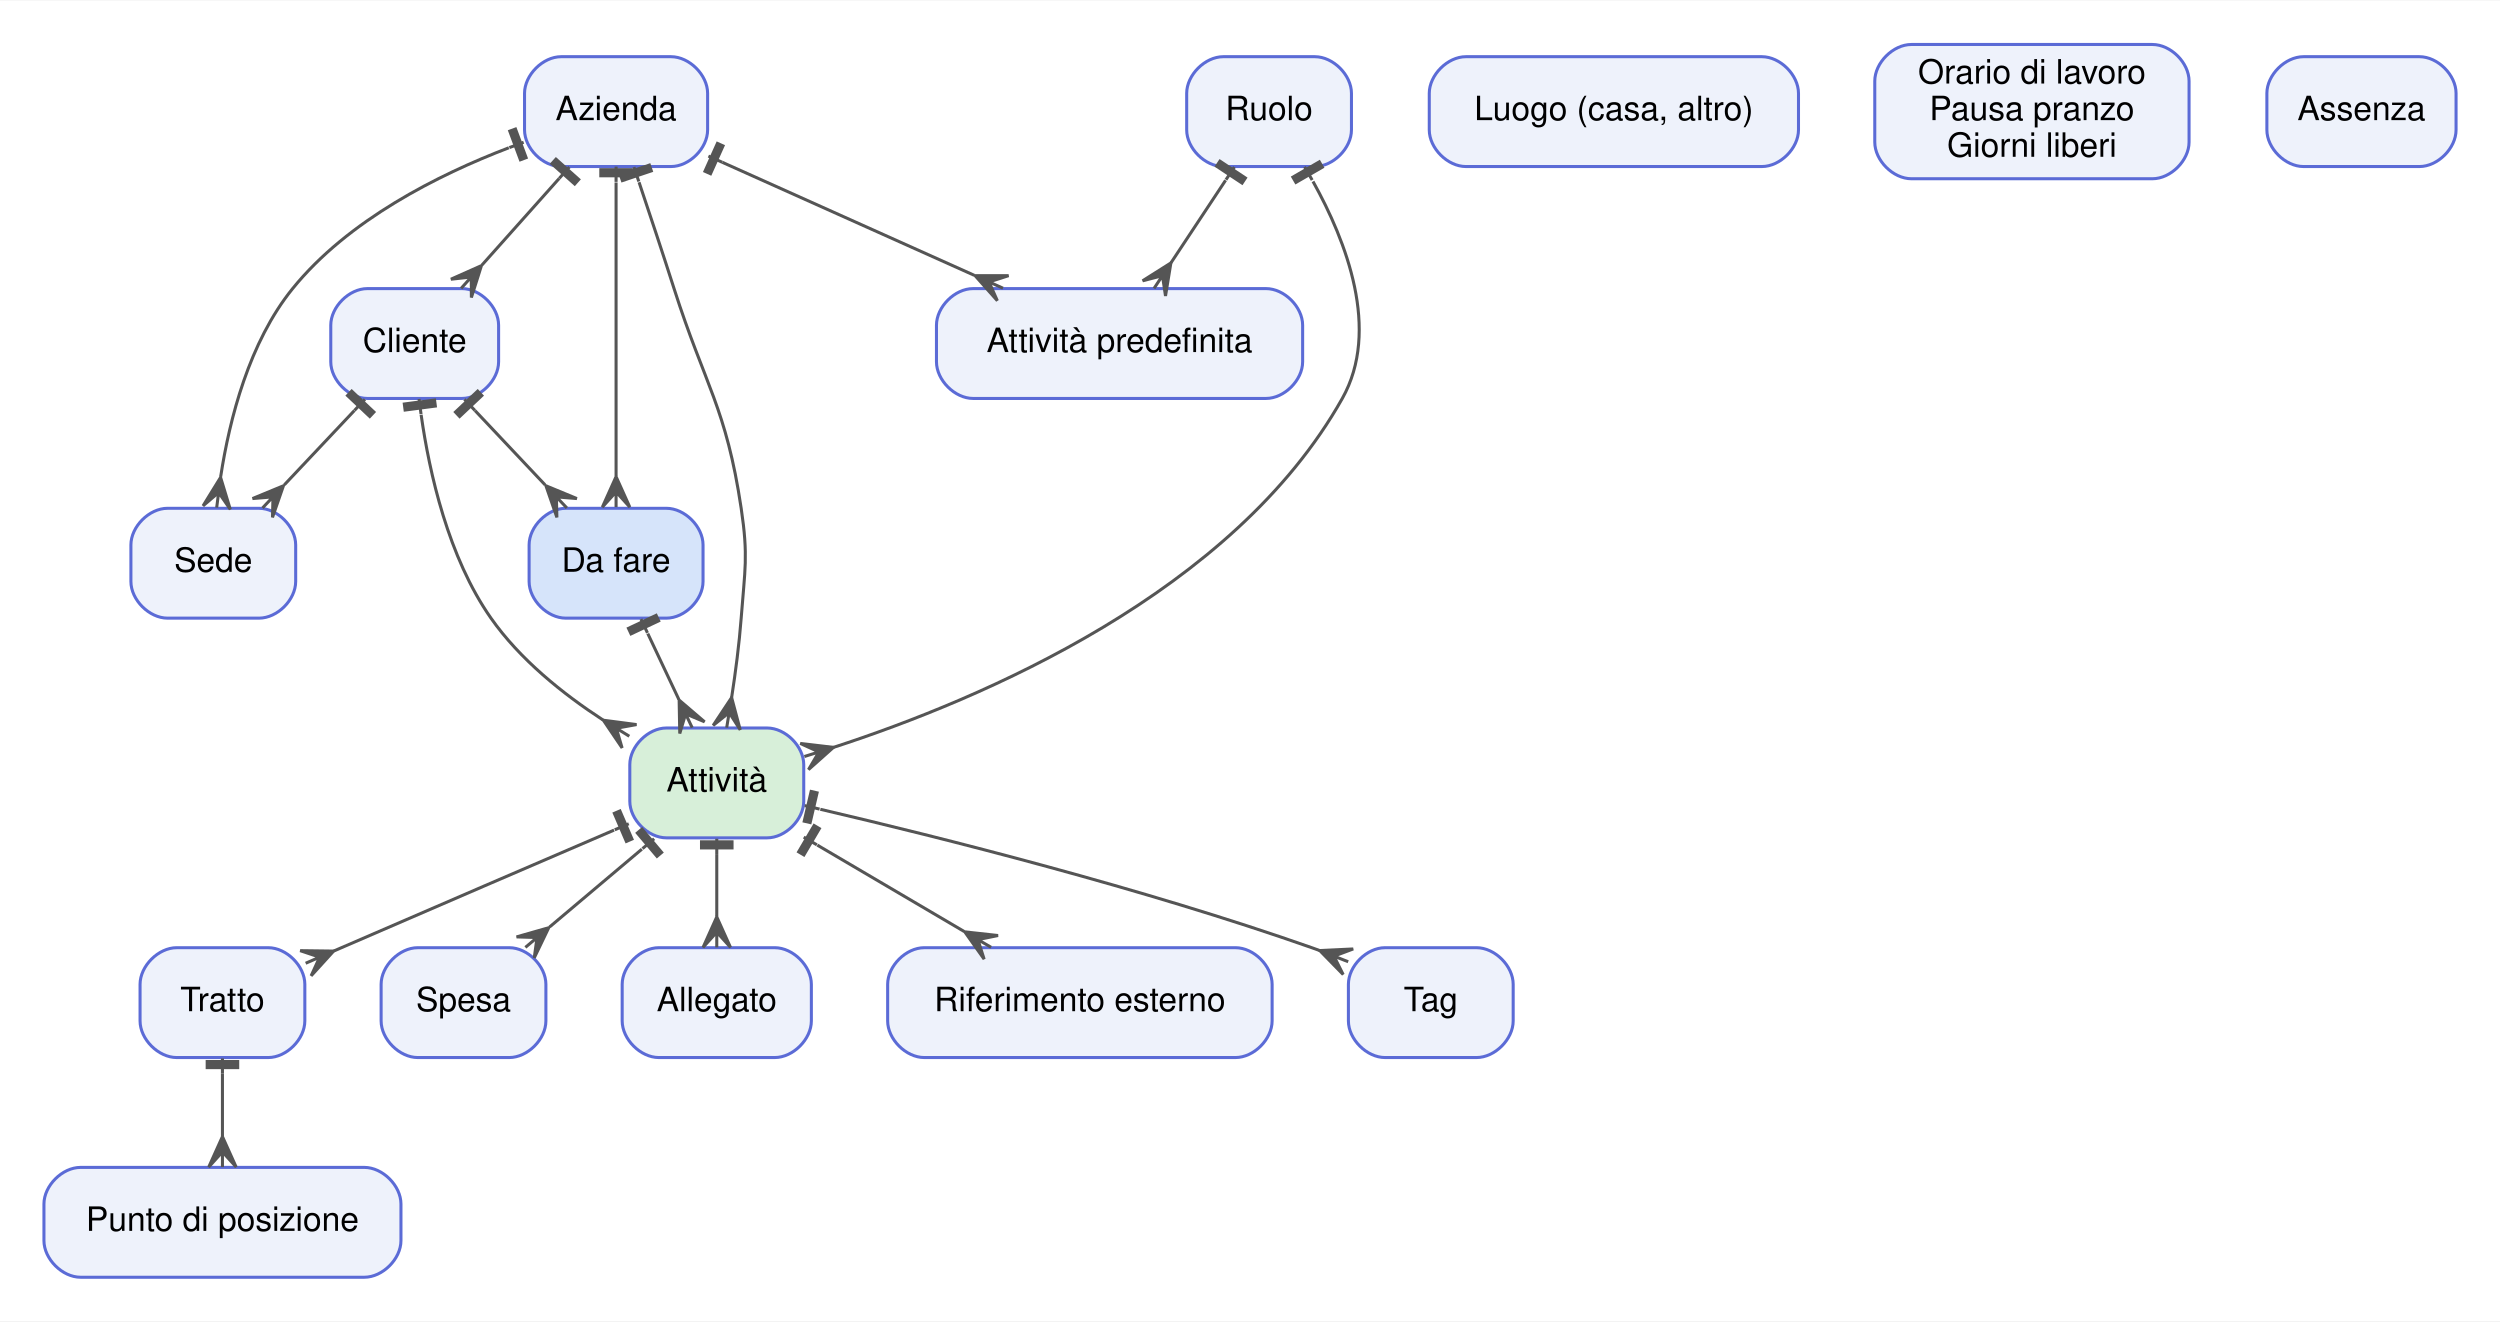
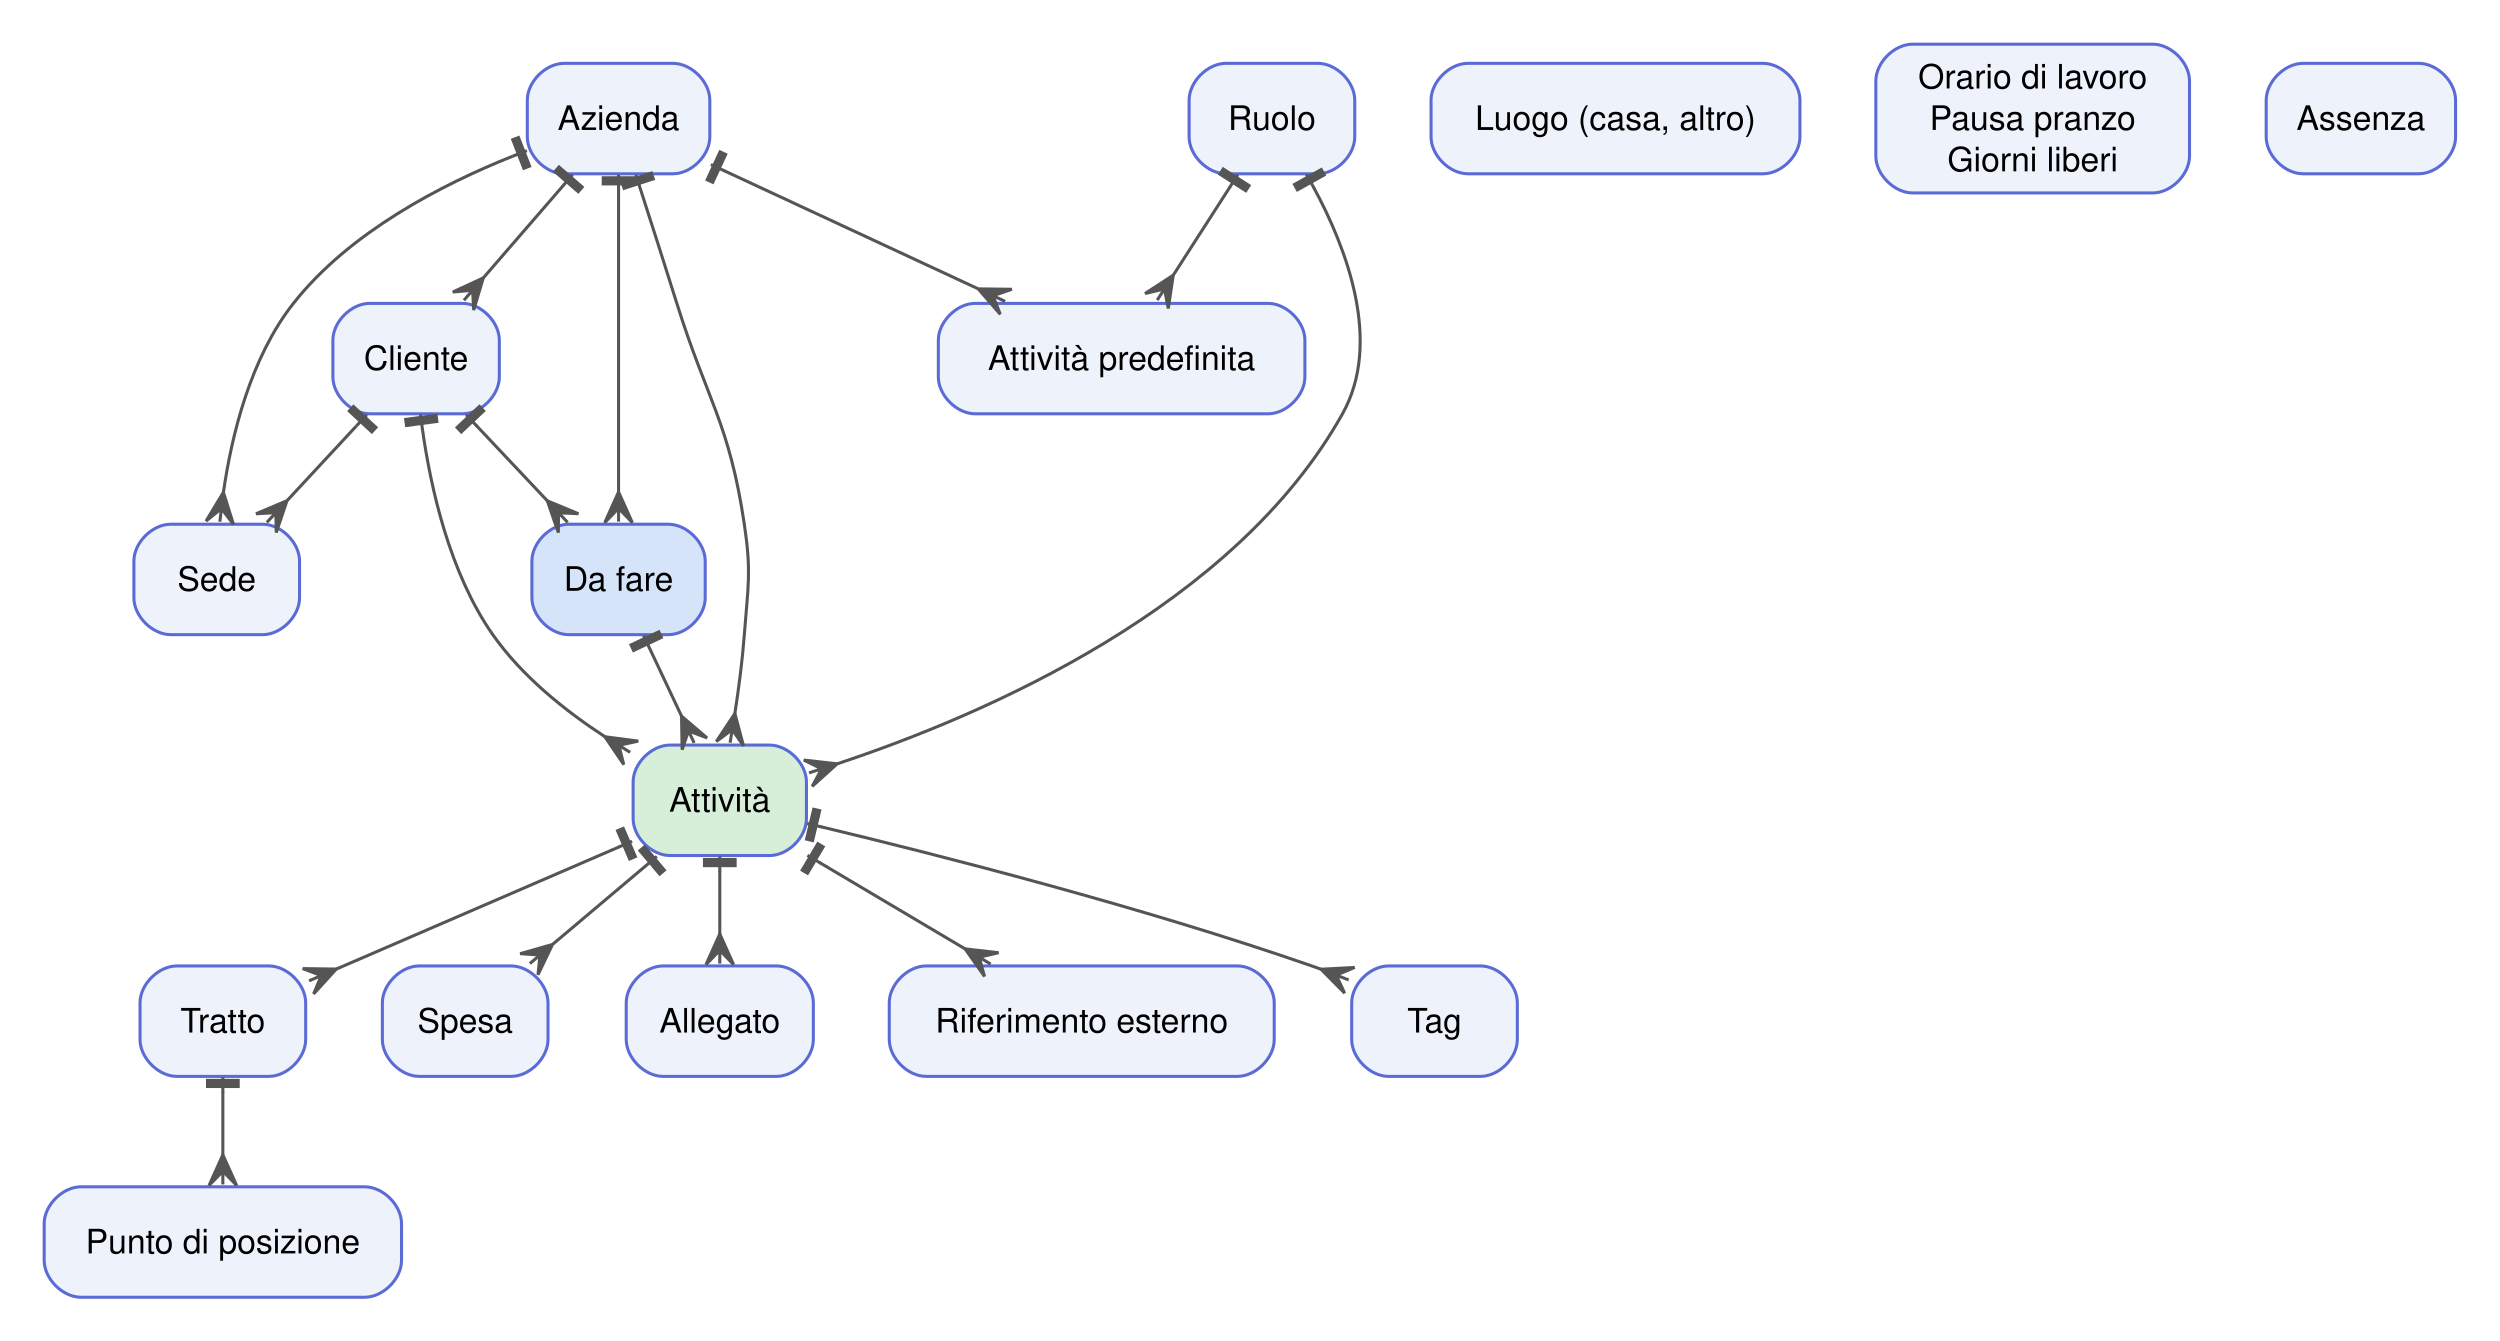
- <svg xmlns="http://www.w3.org/2000/svg" width="819pt" height="433pt" viewBox="0.00 0.00 819.30 432.80">
-   <g id="graph0" class="graph" transform="scale(1 1) rotate(0) translate(14.4 418.4)">
-     <polygon fill="white" stroke="transparent" points="-14.4,14.4 -14.4,-418.4 804.9,-418.4 804.9,14.4 -14.4,14.4" />
+ <svg xmlns="http://www.w3.org/2000/svg" width="815pt" height="437pt" viewBox="0.00 0.00 815.00 437.00">
+   <g id="graph0" class="graph" transform="scale(1 1) rotate(0) translate(14.4 422.9)">
+     <polygon fill="white" stroke="none" points="-14.4,14.4 -14.4,-422.9 800.52,-422.9 800.52,14.4 -14.4,14.4" />
    <g id="node1" class="node">
-       <path fill="#eef2fb" stroke="#5b6bd6" d="M205.5,-400C205.5,-400 169.5,-400 169.5,-400 163.5,-400 157.5,-394 157.5,-388 157.5,-388 157.5,-376 157.5,-376 157.5,-370 163.5,-364 169.5,-364 169.5,-364 205.5,-364 205.5,-364 211.5,-364 217.5,-370 217.5,-376 217.5,-376 217.5,-388 217.5,-388 217.5,-394 211.5,-400 205.5,-400" />
-       <text text-anchor="middle" x="187.5" y="-379.2" font-family="Helvetica,sans-Serif" font-size="11.00">Azienda</text>
+       <path fill="#eef2fb" stroke="#5b6bd6" d="M205,-402.25C205,-402.25 169.5,-402.25 169.5,-402.25 163.5,-402.25 157.5,-396.25 157.5,-390.25 157.5,-390.25 157.5,-378.25 157.5,-378.25 157.5,-372.25 163.5,-366.25 169.5,-366.25 169.5,-366.25 205,-366.25 205,-366.25 211,-366.25 217,-372.25 217,-378.25 217,-378.25 217,-390.25 217,-390.25 217,-396.25 211,-402.25 205,-402.25" />
+       <text xml:space="preserve" text-anchor="middle" x="187.25" y="-380.55" font-family="Helvetica,sans-Serif" font-size="11.00">Azienda</text>
    </g>
    <g id="node2" class="node">
-       <path fill="#eef2fb" stroke="#5b6bd6" d="M137,-324C137,-324 106,-324 106,-324 100,-324 94,-318 94,-312 94,-312 94,-300 94,-300 94,-294 100,-288 106,-288 106,-288 137,-288 137,-288 143,-288 149,-294 149,-300 149,-300 149,-312 149,-312 149,-318 143,-324 137,-324" />
-       <text text-anchor="middle" x="121.5" y="-303.2" font-family="Helvetica,sans-Serif" font-size="11.00">Cliente</text>
+       <path fill="#eef2fb" stroke="#5b6bd6" d="M136.38,-324C136.38,-324 106.12,-324 106.12,-324 100.12,-324 94.12,-318 94.12,-312 94.12,-312 94.12,-300 94.12,-300 94.12,-294 100.12,-288 106.12,-288 106.12,-288 136.38,-288 136.38,-288 142.38,-288 148.38,-294 148.38,-300 148.38,-300 148.38,-312 148.38,-312 148.38,-318 142.38,-324 136.38,-324" />
+       <text xml:space="preserve" text-anchor="middle" x="121.25" y="-302.3" font-family="Helvetica,sans-Serif" font-size="11.00">Cliente</text>
    </g>
    <g id="edge1" class="edge">
-       <path fill="none" stroke="#555555" d="M168.84,-360.08C160.99,-351.28 151.79,-340.96 143.6,-331.78" />
-       <polygon fill="#555555" stroke="#555555" points="175.26,-359.76 167.8,-366.42 166.46,-364.93 173.93,-358.27 175.26,-359.76" />
-       <polyline fill="none" stroke="#555555" points="172.19,-363.84 168.86,-360.11 " />
-       <polygon fill="#555555" stroke="#555555" points="143.38,-331.53 140.08,-321.07 140.05,-327.8 136.72,-324.07 136.72,-324.07 136.72,-324.07 140.05,-327.8 133.37,-327.07 143.38,-331.53 143.38,-331.53" />
+       <path fill="none" stroke="#555555" d="M169.17,-362.36C161.13,-353.08 151.6,-342.07 143.17,-332.32" />
+       <polygon fill="#555555" stroke="#555555" points="175.4,-361.92 167.84,-368.46 166.53,-366.95 174.09,-360.41 175.4,-361.92" />
+       <polyline fill="none" stroke="#555555" points="172.27,-365.95 169,-362.17" />
+       <polygon fill="#555555" stroke="#555555" points="143.16,-332.31 140.02,-321.81 139.67,-328.28 136.83,-325 136.83,-325 136.83,-325 139.67,-328.28 133.21,-327.7 143.16,-332.31" />
    </g>
    <g id="node3" class="node">
-       <path fill="#eef2fb" stroke="#5b6bd6" d="M70.5,-252C70.5,-252 40.5,-252 40.5,-252 34.5,-252 28.5,-246 28.5,-240 28.5,-240 28.5,-228 28.5,-228 28.5,-222 34.5,-216 40.5,-216 40.5,-216 70.5,-216 70.5,-216 76.5,-216 82.5,-222 82.5,-228 82.5,-228 82.5,-240 82.5,-240 82.5,-246 76.5,-252 70.5,-252" />
-       <text text-anchor="middle" x="55.5" y="-231.2" font-family="Helvetica,sans-Serif" font-size="11.00">Sede</text>
+       <path fill="#eef2fb" stroke="#5b6bd6" d="M71.25,-252C71.25,-252 41.25,-252 41.25,-252 35.25,-252 29.25,-246 29.25,-240 29.25,-240 29.25,-228 29.25,-228 29.25,-222 35.25,-216 41.25,-216 41.25,-216 71.25,-216 71.25,-216 77.25,-216 83.25,-222 83.25,-228 83.25,-228 83.25,-240 83.25,-240 83.25,-246 77.25,-252 71.25,-252" />
+       <text xml:space="preserve" text-anchor="middle" x="56.25" y="-230.3" font-family="Helvetica,sans-Serif" font-size="11.00">Sede</text>
    </g>
    <g id="edge2" class="edge">
-       <path fill="none" stroke="#555555" d="M152.35,-370.15C129.11,-361.26 99.67,-346.43 81.5,-324 67.29,-306.46 60.85,-281.42 57.92,-262.37" />
-       <polygon fill="#555555" stroke="#555555" points="158.02,-366.92 154.53,-376.29 152.66,-375.6 156.15,-366.22 158.02,-366.92" />
-       <polyline fill="none" stroke="#555555" points="157.21,-371.96 152.53,-370.21 " />
-       <polygon fill="#555555" stroke="#555555" points="57.89,-262.13 61.07,-251.64 57.25,-257.18 56.61,-252.22 56.61,-252.22 56.61,-252.22 57.25,-257.18 52.14,-252.8 57.89,-262.13 57.89,-262.13" />
+       <path fill="none" stroke="#555555" d="M152.78,-372C129.38,-362.66 99.48,-347.13 81.25,-324 67.32,-306.32 61.15,-281.3 58.42,-262.29" />
+       <polygon fill="#555555" stroke="#555555" points="158.25,-368.76 154.62,-378.08 152.76,-377.35 156.38,-368.03 158.25,-368.76" />
+       <polyline fill="none" stroke="#555555" points="157.37,-373.78 152.71,-371.97" />
+       <polygon fill="#555555" stroke="#555555" points="58.43,-262.42 61.71,-251.95 57.79,-257.12 57.28,-252.82 57.28,-252.82 57.28,-252.82 57.79,-257.12 52.77,-253.03 58.43,-262.42" />
    </g>
    <g id="node4" class="node">
-       <path fill="#d7efd9" stroke="#5b6bd6" d="M237,-180C237,-180 204,-180 204,-180 198,-180 192,-174 192,-168 192,-168 192,-156 192,-156 192,-150 198,-144 204,-144 204,-144 237,-144 237,-144 243,-144 249,-150 249,-156 249,-156 249,-168 249,-168 249,-174 243,-180 237,-180" />
-       <text text-anchor="middle" x="220.5" y="-159.2" font-family="Helvetica,sans-Serif" font-size="11.00">Attività</text>
+       <path fill="#d7efd9" stroke="#5b6bd6" d="M236.5,-180C236.5,-180 204,-180 204,-180 198,-180 192,-174 192,-168 192,-168 192,-156 192,-156 192,-150 198,-144 204,-144 204,-144 236.5,-144 236.5,-144 242.5,-144 248.5,-150 248.5,-156 248.5,-156 248.5,-168 248.5,-168 248.5,-174 242.5,-180 236.5,-180" />
+       <text xml:space="preserve" text-anchor="middle" x="220.25" y="-158.3" font-family="Helvetica,sans-Serif" font-size="11.00">Attività</text>
    </g>
    <g id="edge4" class="edge">
-       <path fill="none" stroke="#555555" d="M195.03,-358.85C198.57,-348.31 202.82,-335.53 206.5,-324 216.68,-292.13 223.56,-285.09 228.5,-252 230.86,-236.18 229.7,-231.96 228.5,-216 227.86,-207.52 226.66,-198.34 225.38,-190.04" />
-       <polygon fill="#555555" stroke="#555555" points="198.41,-364.48 188.93,-361.28 189.57,-359.39 199.05,-362.58 198.41,-364.48" />
-       <polyline fill="none" stroke="#555555" points="193.35,-363.83 194.95,-359.09 " />
-       <polygon fill="#555555" stroke="#555555" points="225.37,-189.98 228.19,-179.38 224.56,-185.05 223.75,-180.11 223.75,-180.11 223.75,-180.11 224.56,-185.05 219.31,-180.84 225.37,-189.98 225.37,-189.98" />
+       <path fill="none" stroke="#555555" d="M194.37,-361.29C197.97,-350.13 202.38,-336.36 206.25,-324 216.25,-292.07 223.31,-285.09 228.25,-252 230.61,-236.18 229.45,-231.96 228.25,-216 227.62,-207.61 226.44,-198.54 225.17,-190.31" />
+       <polygon fill="#555555" stroke="#555555" points="197.95,-366.48 188.43,-363.41 189.05,-361.51 198.56,-364.58 197.95,-366.48" />
+       <polyline fill="none" stroke="#555555" points="192.88,-365.9 194.42,-361.14" />
+       <polygon fill="#555555" stroke="#555555" points="225.17,-190.31 227.99,-179.71 224.31,-185.05 223.61,-180.77 223.61,-180.77 223.61,-180.77 224.31,-185.05 219.11,-181.17 225.17,-190.31" />
    </g>
    <g id="node11" class="node">
-       <path fill="#d6e4fa" stroke="#5b6bd6" d="M204,-252C204,-252 171,-252 171,-252 165,-252 159,-246 159,-240 159,-240 159,-228 159,-228 159,-222 165,-216 171,-216 171,-216 204,-216 204,-216 210,-216 216,-222 216,-228 216,-228 216,-240 216,-240 216,-246 210,-252 204,-252" />
-       <text text-anchor="middle" x="187.5" y="-231.2" font-family="Helvetica,sans-Serif" font-size="11.00">Da fare</text>
+       <path fill="#d6e4fa" stroke="#5b6bd6" d="M203.5,-252C203.5,-252 171,-252 171,-252 165,-252 159,-246 159,-240 159,-240 159,-228 159,-228 159,-222 165,-216 171,-216 171,-216 203.5,-216 203.5,-216 209.5,-216 215.5,-222 215.5,-228 215.5,-228 215.5,-240 215.5,-240 215.5,-246 209.5,-252 203.5,-252" />
+       <text xml:space="preserve" text-anchor="middle" x="187.25" y="-230.3" font-family="Helvetica,sans-Serif" font-size="11.00">Da fare</text>
    </g>
    <g id="edge14" class="edge">
-       <path fill="none" stroke="#555555" d="M187.5,-358.78C187.5,-333.01 187.5,-290.51 187.5,-262.63" />
-       <polygon fill="#555555" stroke="#555555" points="192.5,-362.97 182.5,-362.97 182.5,-360.97 192.5,-360.97 192.5,-362.97" />
-       <polyline fill="none" stroke="#555555" points="187.5,-363.97 187.5,-358.97 " />
-       <polygon fill="#555555" stroke="#555555" points="187.5,-262.38 192,-252.38 187.5,-257.38 187.5,-252.38 187.5,-252.38 187.5,-252.38 187.5,-257.38 183,-252.38 187.5,-262.38 187.5,-262.38" />
+       <path fill="none" stroke="#555555" d="M187.25,-361.02C187.25,-334.76 187.25,-291.04 187.25,-262.62" />
+       <polygon fill="#555555" stroke="#555555" points="192.25,-364.95 182.25,-364.95 182.25,-362.95 192.25,-362.95 192.25,-364.95" />
+       <polyline fill="none" stroke="#555555" points="187.25,-365.95 187.25,-360.95" />
+       <polygon fill="#555555" stroke="#555555" points="187.25,-262.52 191.75,-252.52 187.25,-257.19 187.25,-252.86 187.25,-252.86 187.25,-252.86 187.25,-257.19 182.75,-252.52 187.25,-262.52" />
    </g>
    <g id="node12" class="node">
-       <path fill="#eef2fb" stroke="#5b6bd6" d="M400.5,-324C400.5,-324 304.5,-324 304.5,-324 298.5,-324 292.5,-318 292.5,-312 292.5,-312 292.5,-300 292.5,-300 292.5,-294 298.5,-288 304.5,-288 304.5,-288 400.5,-288 400.5,-288 406.5,-288 412.5,-294 412.5,-300 412.5,-300 412.5,-312 412.5,-312 412.5,-318 406.5,-324 400.5,-324" />
-       <text text-anchor="middle" x="352.5" y="-303.2" font-family="Helvetica,sans-Serif" font-size="11.00">Attività predefinita</text>
+       <path fill="#eef2fb" stroke="#5b6bd6" d="M399,-324C399,-324 303.5,-324 303.5,-324 297.5,-324 291.5,-318 291.5,-312 291.5,-312 291.5,-300 291.5,-300 291.5,-294 297.5,-288 303.5,-288 303.5,-288 399,-288 399,-288 405,-288 411,-294 411,-300 411,-300 411,-312 411,-312 411,-318 405,-324 399,-324" />
+       <text xml:space="preserve" text-anchor="middle" x="351.25" y="-302.3" font-family="Helvetica,sans-Serif" font-size="11.00">Attività predefinita</text>
    </g>
    <g id="edge17" class="edge">
-       <path fill="none" stroke="#555555" d="M222.33,-365.38C246.33,-354.62 278.51,-340.18 304.87,-328.36" />
-       <polygon fill="#555555" stroke="#555555" points="220.72,-371.58 216.63,-362.46 218.45,-361.64 222.55,-370.76 220.72,-371.58" />
-       <polyline fill="none" stroke="#555555" points="217.76,-367.43 222.33,-365.38 " />
-       <polygon fill="#555555" stroke="#555555" points="305.17,-328.23 316.14,-328.24 309.73,-326.18 314.3,-324.13 314.3,-324.13 314.3,-324.13 309.73,-326.18 312.45,-320.03 305.17,-328.23 305.17,-328.23" />
+       <path fill="none" stroke="#555555" d="M221.57,-367.29C245.61,-356.12 278.03,-341.04 304.44,-328.76" />
+       <polygon fill="#555555" stroke="#555555" points="220.34,-373.38 216.13,-364.31 217.94,-363.47 222.16,-372.53 220.34,-373.38" />
+       <polyline fill="none" stroke="#555555" points="217.33,-369.26 221.86,-367.16" />
+       <polygon fill="#555555" stroke="#555555" points="304.5,-328.73 315.47,-328.6 309.34,-326.48 313.27,-324.66 313.27,-324.66 313.27,-324.66 309.34,-326.48 311.68,-320.44 304.5,-328.73" />
    </g>
    <g id="edge3" class="edge">
-       <path fill="none" stroke="#555555" d="M101.73,-284.03C94.52,-276.39 86.3,-267.67 78.81,-259.72" />
-       <polygon fill="#555555" stroke="#555555" points="108.14,-283.54 100.86,-290.4 99.49,-288.94 106.77,-282.08 108.14,-283.54" />
-       <polyline fill="none" stroke="#555555" points="105.19,-287.7 101.76,-284.06 " />
-       <polygon fill="#555555" stroke="#555555" points="78.49,-259.38 74.9,-249.02 75.06,-255.74 71.63,-252.1 71.63,-252.1 71.63,-252.1 75.06,-255.74 68.35,-255.19 78.49,-259.38 78.49,-259.38" />
+       <path fill="none" stroke="#555555" d="M101.78,-284.03C94.68,-276.39 86.58,-267.67 79.21,-259.72" />
+       <polygon fill="#555555" stroke="#555555" points="108.17,-283.56 100.84,-290.37 99.48,-288.9 106.81,-282.1 108.17,-283.56" />
+       <polyline fill="none" stroke="#555555" points="105.18,-287.7 101.78,-284.03" />
+       <polygon fill="#555555" stroke="#555555" points="79.16,-259.68 75.66,-249.29 75.53,-255.77 72.59,-252.59 72.59,-252.59 72.59,-252.59 75.53,-255.77 69.06,-255.41 79.16,-259.68" />
    </g>
    <g id="edge5" class="edge">
-       <path fill="none" stroke="#555555" d="M123.61,-282.66C126.33,-263.51 132.52,-235.94 146.5,-216 155.95,-202.52 169.97,-191.24 183.26,-182.59" />
-       <polygon fill="#555555" stroke="#555555" points="128.01,-287.48 118.1,-286.18 118.36,-284.2 128.27,-285.5 128.01,-287.48" />
-       <polyline fill="none" stroke="#555555" points="122.93,-287.82 123.58,-282.87 " />
-       <polygon fill="#555555" stroke="#555555" points="183.33,-182.55 194.21,-181.12 187.59,-179.92 191.84,-177.29 191.84,-177.29 191.84,-177.29 187.59,-179.92 189.48,-173.46 183.33,-182.55 183.33,-182.55" />
+       <path fill="none" stroke="#555555" d="M123.29,-283.15C125.97,-263.98 132.15,-236.11 146.25,-216 155.7,-202.52 169.72,-191.24 183.01,-182.59" />
+       <polygon fill="#555555" stroke="#555555" points="127.76,-287.48 117.85,-286.18 118.11,-284.2 128.02,-285.5 127.76,-287.48" />
+       <polyline fill="none" stroke="#555555" points="122.68,-287.82 123.32,-282.86" />
+       <polygon fill="#555555" stroke="#555555" points="182.8,-182.72 193.67,-181.3 187.34,-179.92 191.02,-177.64 191.02,-177.64 191.02,-177.64 187.34,-179.92 188.95,-173.64 182.8,-182.72" />
    </g>
    <g id="edge15" class="edge">
-       <path fill="none" stroke="#555555" d="M141.27,-284.03C148.48,-276.39 156.7,-267.67 164.19,-259.72" />
-       <polygon fill="#555555" stroke="#555555" points="142.14,-290.4 134.86,-283.54 136.23,-282.08 143.51,-288.94 142.14,-290.4" />
-       <polyline fill="none" stroke="#555555" points="137.81,-287.7 141.24,-284.06 " />
-       <polygon fill="#555555" stroke="#555555" points="164.51,-259.38 174.65,-255.19 167.94,-255.74 171.37,-252.1 171.37,-252.1 171.37,-252.1 167.94,-255.74 168.1,-249.02 164.51,-259.38 164.51,-259.38" />
+       <path fill="none" stroke="#555555" d="M140.77,-284.3C148.17,-276.45 156.66,-267.44 164.35,-259.29" />
+       <polygon fill="#555555" stroke="#555555" points="141.89,-290.4 134.61,-283.54 135.98,-282.08 143.26,-288.94 141.89,-290.4" />
+       <polyline fill="none" stroke="#555555" points="137.56,-287.7 140.99,-284.06" />
+       <polygon fill="#555555" stroke="#555555" points="164.03,-259.62 174.17,-255.43 167.69,-255.74 170.66,-252.59 170.66,-252.59 170.66,-252.59 167.69,-255.74 167.62,-249.26 164.03,-259.62" />
    </g>
    <g id="node5" class="node">
-       <path fill="#eef2fb" stroke="#5b6bd6" d="M73.5,-108C73.5,-108 43.5,-108 43.5,-108 37.5,-108 31.5,-102 31.5,-96 31.5,-96 31.5,-84 31.5,-84 31.5,-78 37.5,-72 43.5,-72 43.5,-72 73.5,-72 73.5,-72 79.5,-72 85.5,-78 85.5,-84 85.5,-84 85.5,-96 85.5,-96 85.5,-102 79.5,-108 73.5,-108" />
-       <text text-anchor="middle" x="58.5" y="-87.2" font-family="Helvetica,sans-Serif" font-size="11.00">Tratto</text>
+       <path fill="#eef2fb" stroke="#5b6bd6" d="M73.25,-108C73.25,-108 43.25,-108 43.25,-108 37.25,-108 31.25,-102 31.25,-96 31.25,-96 31.25,-84 31.25,-84 31.25,-78 37.25,-72 43.25,-72 43.25,-72 73.25,-72 73.25,-72 79.25,-72 85.25,-78 85.25,-84 85.25,-84 85.25,-96 85.25,-96 85.25,-102 79.25,-108 73.25,-108" />
+       <text xml:space="preserve" text-anchor="middle" x="58.25" y="-86.3" font-family="Helvetica,sans-Serif" font-size="11.00">Tratto</text>
    </g>
    <g id="edge6" class="edge">
-       <path fill="none" stroke="#555555" d="M186.84,-146.54C162.11,-135.91 127.7,-121.09 97.5,-108 96.67,-107.64 95.83,-107.28 94.98,-106.91" />
-       <polygon fill="#555555" stroke="#555555" points="192.71,-143.62 188.76,-152.81 186.93,-152.02 190.88,-142.83 192.71,-143.62" />
-       <polyline fill="none" stroke="#555555" points="191.66,-148.61 187.06,-146.64 " />
-       <polygon fill="#555555" stroke="#555555" points="94.94,-106.89 87.56,-98.78 90.35,-104.9 85.77,-102.9 85.77,-102.9 85.77,-102.9 90.35,-104.9 83.97,-107.03 94.94,-106.89 94.94,-106.89" />
+       <path fill="none" stroke="#555555" d="M187.35,-146.78C160.6,-135.23 122.88,-118.93 95.11,-106.93" />
+       <polygon fill="#555555" stroke="#555555" points="192.73,-143.66 188.76,-152.84 186.92,-152.05 190.89,-142.87 192.73,-143.66" />
+       <polyline fill="none" stroke="#555555" points="191.66,-148.65 187.07,-146.66" />
+       <polygon fill="#555555" stroke="#555555" points="95.23,-106.98 87.84,-98.88 90.33,-104.86 86.36,-103.15 86.36,-103.15 86.36,-103.15 90.33,-104.86 84.27,-107.14 95.23,-106.98" />
    </g>
    <g id="node6" class="node">
-       <path fill="#eef2fb" stroke="#5b6bd6" d="M152.5,-108C152.5,-108 122.5,-108 122.5,-108 116.5,-108 110.5,-102 110.5,-96 110.5,-96 110.5,-84 110.5,-84 110.5,-78 116.5,-72 122.5,-72 122.5,-72 152.5,-72 152.5,-72 158.5,-72 164.5,-78 164.5,-84 164.5,-84 164.5,-96 164.5,-96 164.5,-102 158.5,-108 152.5,-108" />
-       <text text-anchor="middle" x="137.5" y="-87.2" font-family="Helvetica,sans-Serif" font-size="11.00">Spesa</text>
+       <path fill="#eef2fb" stroke="#5b6bd6" d="M152.25,-108C152.25,-108 122.25,-108 122.25,-108 116.25,-108 110.25,-102 110.25,-96 110.25,-96 110.25,-84 110.25,-84 110.25,-78 116.25,-72 122.25,-72 122.25,-72 152.25,-72 152.25,-72 158.25,-72 164.25,-78 164.25,-84 164.25,-84 164.25,-96 164.25,-96 164.25,-102 158.25,-108 152.25,-108" />
+       <text xml:space="preserve" text-anchor="middle" x="137.25" y="-86.3" font-family="Helvetica,sans-Serif" font-size="11.00">Spesa</text>
    </g>
    <g id="edge8" class="edge">
-       <path fill="none" stroke="#555555" d="M195.96,-140.3C186.46,-132.29 175.53,-123.07 165.71,-114.79" />
-       <polygon fill="#555555" stroke="#555555" points="202.44,-139.23 196,-146.87 194.47,-145.58 200.91,-137.94 202.44,-139.23" />
-       <polyline fill="none" stroke="#555555" points="199.98,-143.7 196.16,-140.47 " />
-       <polygon fill="#555555" stroke="#555555" points="165.43,-114.55 160.68,-104.66 161.6,-111.33 157.78,-108.1 157.78,-108.1 157.78,-108.1 161.6,-111.33 154.88,-111.54 165.43,-114.55 165.43,-114.55" />
+       <path fill="none" stroke="#555555" d="M196.05,-140.59C186.58,-132.6 175.64,-123.38 165.79,-115.07" />
+       <polygon fill="#555555" stroke="#555555" points="202.19,-139.23 195.75,-146.87 194.22,-145.58 200.66,-137.94 202.19,-139.23" />
+       <polyline fill="none" stroke="#555555" points="199.73,-143.7 195.91,-140.47" />
+       <polygon fill="#555555" stroke="#555555" points="165.72,-115.01 160.98,-105.12 161.64,-111.57 158.33,-108.78 158.33,-108.78 158.33,-108.78 161.64,-111.57 155.17,-112 165.72,-115.01" />
    </g>
    <g id="node7" class="node">
-       <path fill="#eef2fb" stroke="#5b6bd6" d="M239.5,-108C239.5,-108 201.5,-108 201.5,-108 195.5,-108 189.5,-102 189.5,-96 189.5,-96 189.5,-84 189.5,-84 189.5,-78 195.5,-72 201.5,-72 201.5,-72 239.5,-72 239.5,-72 245.5,-72 251.5,-78 251.5,-84 251.5,-84 251.5,-96 251.5,-96 251.5,-102 245.5,-108 239.5,-108" />
-       <text text-anchor="middle" x="220.5" y="-87.2" font-family="Helvetica,sans-Serif" font-size="11.00">Allegato</text>
+       <path fill="#eef2fb" stroke="#5b6bd6" d="M238.75,-108C238.75,-108 201.75,-108 201.75,-108 195.75,-108 189.75,-102 189.75,-96 189.75,-96 189.75,-84 189.75,-84 189.75,-78 195.75,-72 201.75,-72 201.75,-72 238.75,-72 238.75,-72 244.75,-72 250.75,-78 250.75,-84 250.75,-84 250.75,-96 250.75,-96 250.75,-102 244.75,-108 238.75,-108" />
+       <text xml:space="preserve" text-anchor="middle" x="220.25" y="-86.3" font-family="Helvetica,sans-Serif" font-size="11.00">Allegato</text>
    </g>
    <g id="edge9" class="edge">
-       <path fill="none" stroke="#555555" d="M220.5,-138.68C220.5,-132.18 220.5,-125.01 220.5,-118.25" />
-       <polygon fill="#555555" stroke="#555555" points="225.5,-142.7 215.5,-142.7 215.5,-140.7 225.5,-140.7 225.5,-142.7" />
-       <polyline fill="none" stroke="#555555" points="220.5,-143.7 220.5,-138.7 " />
-       <polygon fill="#555555" stroke="#555555" points="220.5,-118.1 225,-108.1 220.5,-113.1 220.5,-108.1 220.5,-108.1 220.5,-108.1 220.5,-113.1 216,-108.1 220.5,-118.1 220.5,-118.1" />
+       <path fill="none" stroke="#555555" d="M220.25,-138.95C220.25,-132.42 220.25,-125.17 220.25,-118.34" />
+       <polygon fill="#555555" stroke="#555555" points="225.25,-142.7 215.25,-142.7 215.25,-140.7 225.25,-140.7 225.25,-142.7" />
+       <polyline fill="none" stroke="#555555" points="220.25,-143.7 220.25,-138.7" />
+       <polygon fill="#555555" stroke="#555555" points="220.25,-118.44 224.75,-108.44 220.25,-113.1 220.25,-108.77 220.25,-108.77 220.25,-108.77 220.25,-113.1 215.75,-108.44 220.25,-118.44" />
    </g>
    <g id="node8" class="node">
-       <path fill="#eef2fb" stroke="#5b6bd6" d="M390.5,-108C390.5,-108 288.5,-108 288.5,-108 282.5,-108 276.5,-102 276.5,-96 276.5,-96 276.5,-84 276.5,-84 276.5,-78 282.5,-72 288.5,-72 288.5,-72 390.5,-72 390.5,-72 396.5,-72 402.5,-78 402.5,-84 402.5,-84 402.5,-96 402.5,-96 402.5,-102 396.5,-108 390.5,-108" />
-       <text text-anchor="middle" x="339.5" y="-87.2" font-family="Helvetica,sans-Serif" font-size="11.00">Riferimento esterno</text>
+       <path fill="#eef2fb" stroke="#5b6bd6" d="M389,-108C389,-108 287.5,-108 287.5,-108 281.5,-108 275.5,-102 275.5,-96 275.5,-96 275.5,-84 275.5,-84 275.5,-78 281.5,-72 287.5,-72 287.5,-72 389,-72 389,-72 395,-72 401,-78 401,-84 401,-84 401,-96 401,-96 401,-102 395,-108 389,-108" />
+       <text xml:space="preserve" text-anchor="middle" x="338.25" y="-86.3" font-family="Helvetica,sans-Serif" font-size="11.00">Riferimento esterno</text>
    </g>
    <g id="edge10" class="edge">
-       <path fill="none" stroke="#555555" d="M253.45,-141.62C268.38,-132.84 286.11,-122.41 301.59,-113.3" />
-       <polygon fill="#555555" stroke="#555555" points="252.4,-148.04 247.33,-139.42 249.05,-138.4 254.12,-147.02 252.4,-148.04" />
-       <polyline fill="none" stroke="#555555" points="249,-144.23 253.31,-141.7 " />
-       <polygon fill="#555555" stroke="#555555" points="301.78,-113.19 312.68,-111.99 306.09,-110.65 310.4,-108.12 310.4,-108.12 310.4,-108.12 306.09,-110.65 308.12,-104.24 301.78,-113.19 301.78,-113.19" />
+       <path fill="none" stroke="#555555" d="M252.75,-141.72C267.5,-132.97 285.04,-122.56 300.39,-113.46" />
+       <polygon fill="#555555" stroke="#555555" points="252.23,-147.85 247.12,-139.24 248.84,-138.22 253.95,-146.82 252.23,-147.85" />
+       <polyline fill="none" stroke="#555555" points="248.81,-144.05 253.11,-141.5" />
+       <polygon fill="#555555" stroke="#555555" points="300.24,-113.55 311.14,-112.32 304.83,-110.83 308.55,-108.62 308.55,-108.62 308.55,-108.62 304.83,-110.83 306.55,-104.58 300.24,-113.55" />
    </g>
    <g id="node9" class="node">
-       <path fill="#eef2fb" stroke="#5b6bd6" d="M469.5,-108C469.5,-108 439.5,-108 439.5,-108 433.5,-108 427.5,-102 427.5,-96 427.5,-96 427.5,-84 427.5,-84 427.5,-78 433.5,-72 439.5,-72 439.5,-72 469.5,-72 469.5,-72 475.5,-72 481.5,-78 481.5,-84 481.5,-84 481.5,-96 481.5,-96 481.5,-102 475.5,-108 469.5,-108" />
-       <text text-anchor="middle" x="454.5" y="-87.2" font-family="Helvetica,sans-Serif" font-size="11.00">Tag</text>
+       <path fill="#eef2fb" stroke="#5b6bd6" d="M468.25,-108C468.25,-108 438.25,-108 438.25,-108 432.25,-108 426.25,-102 426.25,-96 426.25,-96 426.25,-84 426.25,-84 426.25,-78 432.25,-72 438.25,-72 438.25,-72 468.25,-72 468.25,-72 474.25,-72 480.25,-78 480.25,-84 480.25,-84 480.25,-96 480.25,-96 480.25,-102 474.25,-108 468.25,-108" />
+       <text xml:space="preserve" text-anchor="middle" x="453.25" y="-86.3" font-family="Helvetica,sans-Serif" font-size="11.00">Tag</text>
    </g>
    <g id="edge11" class="edge">
-       <path fill="none" stroke="#555555" d="M254.44,-153.36C293.71,-144.17 360.07,-127.5 415.5,-108 416.35,-107.7 417.21,-107.39 418.08,-107.07" />
-       <polygon fill="#555555" stroke="#555555" points="251.43,-159.2 249.16,-149.46 251.11,-149.01 253.37,-158.75 251.43,-159.2" />
-       <polyline fill="none" stroke="#555555" points="249.32,-154.56 254.19,-153.42 " />
-       <polygon fill="#555555" stroke="#555555" points="418.12,-107.06 429.07,-107.59 422.77,-105.23 427.43,-103.4 427.43,-103.4 427.43,-103.4 422.77,-105.23 425.78,-99.21 418.12,-107.06 418.12,-107.06" />
+       <path fill="none" stroke="#555555" d="M253.33,-153.35C292.1,-144.05 358.06,-127.21 413.25,-108 414.28,-107.64 415.33,-107.27 416.38,-106.88" />
+       <polygon fill="#555555" stroke="#555555" points="250.87,-159.07 248.55,-149.35 250.5,-148.88 252.82,-158.61 250.87,-159.07" />
+       <polyline fill="none" stroke="#555555" points="248.74,-154.44 253.6,-153.28" />
+       <polygon fill="#555555" stroke="#555555" points="416.26,-106.93 427.21,-107.51 421.23,-105 425.27,-103.44 425.27,-103.44 425.27,-103.44 421.23,-105 423.96,-99.12 416.26,-106.93" />
    </g>
    <g id="node13" class="node">
-       <path fill="#eef2fb" stroke="#5b6bd6" d="M105,-36C105,-36 12,-36 12,-36 6,-36 0,-30 0,-24 0,-24 0,-12 0,-12 0,-6 6,0 12,0 12,0 105,0 105,0 111,0 117,-6 117,-12 117,-12 117,-24 117,-24 117,-30 111,-36 105,-36" />
-       <text text-anchor="middle" x="58.5" y="-15.2" font-family="Helvetica,sans-Serif" font-size="11.00">Punto di posizione</text>
+       <path fill="#eef2fb" stroke="#5b6bd6" d="M104.5,-36C104.5,-36 12,-36 12,-36 6,-36 0,-30 0,-24 0,-24 0,-12 0,-12 0,-6 6,0 12,0 12,0 104.5,0 104.5,0 110.5,0 116.5,-6 116.5,-12 116.5,-12 116.5,-24 116.5,-24 116.5,-30 110.5,-36 104.5,-36" />
+       <text xml:space="preserve" text-anchor="middle" x="58.25" y="-14.3" font-family="Helvetica,sans-Serif" font-size="11.00">Punto di posizione</text>
    </g>
    <g id="edge7" class="edge">
-       <path fill="none" stroke="#555555" d="M58.5,-66.68C58.5,-60.18 58.5,-53.01 58.5,-46.25" />
-       <polygon fill="#555555" stroke="#555555" points="63.5,-70.7 53.5,-70.7 53.5,-68.7 63.5,-68.7 63.5,-70.7" />
-       <polyline fill="none" stroke="#555555" points="58.5,-71.7 58.5,-66.7 " />
-       <polygon fill="#555555" stroke="#555555" points="58.5,-46.1 63,-36.1 58.5,-41.1 58.5,-36.1 58.5,-36.1 58.5,-36.1 58.5,-41.1 54,-36.1 58.5,-46.1 58.5,-46.1" />
+       <path fill="none" stroke="#555555" d="M58.25,-66.95C58.25,-60.42 58.25,-53.17 58.25,-46.34" />
+       <polygon fill="#555555" stroke="#555555" points="63.25,-70.7 53.25,-70.7 53.25,-68.7 63.25,-68.7 63.25,-70.7" />
+       <polyline fill="none" stroke="#555555" points="58.25,-71.7 58.25,-66.7" />
+       <polygon fill="#555555" stroke="#555555" points="58.25,-46.44 62.75,-36.44 58.25,-41.1 58.25,-36.77 58.25,-36.77 58.25,-36.77 58.25,-41.1 53.75,-36.44 58.25,-46.44" />
    </g>
    <g id="node10" class="node">
-       <path fill="#eef2fb" stroke="#5b6bd6" d="M416.5,-400C416.5,-400 386.5,-400 386.5,-400 380.5,-400 374.5,-394 374.5,-388 374.5,-388 374.5,-376 374.5,-376 374.5,-370 380.5,-364 386.5,-364 386.5,-364 416.5,-364 416.5,-364 422.5,-364 428.5,-370 428.5,-376 428.5,-376 428.5,-388 428.5,-388 428.5,-394 422.5,-400 416.5,-400" />
-       <text text-anchor="middle" x="401.5" y="-379.2" font-family="Helvetica,sans-Serif" font-size="11.00">Ruolo</text>
+       <path fill="#eef2fb" stroke="#5b6bd6" d="M415.25,-402.25C415.25,-402.25 385.25,-402.25 385.25,-402.25 379.25,-402.25 373.25,-396.25 373.25,-390.25 373.25,-390.25 373.25,-378.25 373.25,-378.25 373.25,-372.25 379.25,-366.25 385.25,-366.25 385.25,-366.25 415.25,-366.25 415.25,-366.25 421.25,-366.25 427.25,-372.25 427.25,-378.25 427.25,-378.25 427.25,-390.25 427.25,-390.25 427.25,-396.25 421.25,-402.25 415.25,-402.25" />
+       <text xml:space="preserve" text-anchor="middle" x="400.25" y="-380.55" font-family="Helvetica,sans-Serif" font-size="11.00">Ruolo</text>
    </g>
    <g id="edge12" class="edge">
-       <path fill="none" stroke="#555555" d="M415.89,-359.12C426.84,-339.48 438.07,-310.38 425.5,-288 389.89,-224.58 307.59,-189.54 258.79,-173.66" />
-       <polygon fill="#555555" stroke="#555555" points="417.96,-365.54 409.3,-360.53 410.3,-358.8 418.96,-363.8 417.96,-365.54" />
-       <polyline fill="none" stroke="#555555" points="413.13,-363.9 415.63,-359.57 " />
-       <polygon fill="#555555" stroke="#555555" points="258.75,-173.65 250.56,-166.36 253.98,-172.15 249.21,-170.65 249.21,-170.65 249.21,-170.65 253.98,-172.15 247.86,-174.94 258.75,-173.65 258.75,-173.65" />
+       <path fill="none" stroke="#555555" d="M413.79,-361.93C424.7,-341.8 436.26,-311.29 423.25,-288 388.11,-225.09 306.86,-189.93 258.48,-173.88" />
+       <polygon fill="#555555" stroke="#555555" points="416.33,-367.63 407.6,-362.76 408.57,-361.01 417.3,-365.89 416.33,-367.63" />
+       <polyline fill="none" stroke="#555555" points="411.48,-366.07 413.91,-361.7" />
+       <polygon fill="#555555" stroke="#555555" points="258.53,-173.89 250.38,-166.55 253.45,-172.26 249.33,-170.94 249.33,-170.94 249.33,-170.94 253.45,-172.26 247.63,-175.12 258.53,-173.89" />
    </g>
    <g id="edge16" class="edge">
-       <path fill="none" stroke="#555555" d="M387.25,-359.49C381.66,-351.03 375.19,-341.26 369.36,-332.46" />
-       <polygon fill="#555555" stroke="#555555" points="393.75,-360.24 385.41,-365.76 384.31,-364.1 392.65,-358.58 393.75,-360.24" />
-       <polyline fill="none" stroke="#555555" points="390.14,-363.84 387.37,-359.67 " />
-       <polygon fill="#555555" stroke="#555555" points="369.32,-332.41 367.56,-321.59 366.56,-328.24 363.8,-324.07 363.8,-324.07 363.8,-324.07 366.56,-328.24 360.05,-326.55 369.32,-332.41 369.32,-332.41" />
+       <path fill="none" stroke="#555555" d="M386.63,-362.05C380.87,-353.09 374.1,-342.56 368.04,-333.12" />
+       <polygon fill="#555555" stroke="#555555" points="392.8,-362.4 384.38,-367.81 383.3,-366.13 391.72,-360.72 392.8,-362.4" />
+       <polyline fill="none" stroke="#555555" points="389.13,-365.95 386.43,-361.74" />
+       <polygon fill="#555555" stroke="#555555" points="368.08,-333.19 366.46,-322.35 365.2,-328.7 362.86,-325.06 362.86,-325.06 362.86,-325.06 365.2,-328.7 358.89,-327.21 368.08,-333.19" />
    </g>
    <g id="edge13" class="edge">
-       <path fill="none" stroke="#555555" d="M197.89,-210.95C201.12,-204.1 204.72,-196.48 208.07,-189.37" />
-       <polygon fill="#555555" stroke="#555555" points="200.61,-216.92 191.56,-212.66 192.41,-210.85 201.46,-215.12 200.61,-216.92" />
-       <polyline fill="none" stroke="#555555" points="195.66,-215.7 197.79,-211.17 " />
-       <polygon fill="#555555" stroke="#555555" points="208.17,-189.15 216.51,-182.02 210.3,-184.63 212.44,-180.1 212.44,-180.1 212.44,-180.1 210.3,-184.63 208.37,-178.19 208.17,-189.15 208.17,-189.15" />
+       <path fill="none" stroke="#555555" d="M197.52,-211.23C200.76,-204.33 204.39,-196.64 207.78,-189.46" />
+       <polygon fill="#555555" stroke="#555555" points="200.36,-216.92 191.31,-212.66 192.16,-210.85 201.21,-215.12 200.36,-216.92" />
+       <polyline fill="none" stroke="#555555" points="195.41,-215.7 197.54,-211.17" />
+       <polygon fill="#555555" stroke="#555555" points="207.78,-189.45 216.11,-182.33 210.05,-184.63 211.9,-180.71 211.9,-180.71 211.9,-180.71 210.05,-184.63 207.97,-178.49 207.78,-189.45" />
    </g>
    <g id="node14" class="node">
-       <path fill="#eef2fb" stroke="#5b6bd6" d="M563,-400C563,-400 466,-400 466,-400 460,-400 454,-394 454,-388 454,-388 454,-376 454,-376 454,-370 460,-364 466,-364 466,-364 563,-364 563,-364 569,-364 575,-370 575,-376 575,-376 575,-388 575,-388 575,-394 569,-400 563,-400" />
-       <text text-anchor="middle" x="514.5" y="-379.2" font-family="Helvetica,sans-Serif" font-size="11.00">Luogo (casa, altro)</text>
+       <path fill="#eef2fb" stroke="#5b6bd6" d="M560.38,-402.25C560.38,-402.25 464.12,-402.25 464.12,-402.25 458.12,-402.25 452.12,-396.25 452.12,-390.25 452.12,-390.25 452.12,-378.25 452.12,-378.25 452.12,-372.25 458.12,-366.25 464.12,-366.25 464.12,-366.25 560.38,-366.25 560.38,-366.25 566.38,-366.25 572.38,-372.25 572.38,-378.25 572.38,-378.25 572.38,-390.25 572.38,-390.25 572.38,-396.25 566.38,-402.25 560.38,-402.25" />
+       <text xml:space="preserve" text-anchor="middle" x="512.25" y="-380.55" font-family="Helvetica,sans-Serif" font-size="11.00">Luogo (casa, altro)</text>
    </g>
    <g id="node15" class="node">
-       <path fill="#eef2fb" stroke="#5b6bd6" d="M691,-404C691,-404 612,-404 612,-404 606,-404 600,-398 600,-392 600,-392 600,-372 600,-372 600,-366 606,-360 612,-360 612,-360 691,-360 691,-360 697,-360 703,-366 703,-372 703,-372 703,-392 703,-392 703,-398 697,-404 691,-404" />
-       <text text-anchor="middle" x="651.5" y="-391.2" font-family="Helvetica,sans-Serif" font-size="11.00">Orario di lavoro</text>
-       <text text-anchor="middle" x="651.5" y="-379.2" font-family="Helvetica,sans-Serif" font-size="11.00">Pausa pranzo</text>
-       <text text-anchor="middle" x="651.5" y="-367.2" font-family="Helvetica,sans-Serif" font-size="11.00">Giorni liberi</text>
+       <path fill="#eef2fb" stroke="#5b6bd6" d="M687.38,-408.5C687.38,-408.5 609.12,-408.5 609.12,-408.5 603.12,-408.5 597.12,-402.5 597.12,-396.5 597.12,-396.5 597.12,-372 597.12,-372 597.12,-366 603.12,-360 609.12,-360 609.12,-360 687.38,-360 687.38,-360 693.38,-360 699.38,-366 699.38,-372 699.38,-372 699.38,-396.5 699.38,-396.5 699.38,-402.5 693.38,-408.5 687.38,-408.5" />
+       <text xml:space="preserve" text-anchor="middle" x="648.25" y="-394.05" font-family="Helvetica,sans-Serif" font-size="11.00">Orario di lavoro</text>
+       <text xml:space="preserve" text-anchor="middle" x="648.25" y="-380.55" font-family="Helvetica,sans-Serif" font-size="11.00">Pausa pranzo</text>
+       <text xml:space="preserve" text-anchor="middle" x="648.25" y="-367.05" font-family="Helvetica,sans-Serif" font-size="11.00">Giorni liberi</text>
    </g>
    <g id="node16" class="node">
-       <path fill="#eef2fb" stroke="#5b6bd6" d="M778.5,-400C778.5,-400 740.5,-400 740.5,-400 734.5,-400 728.5,-394 728.5,-388 728.5,-388 728.5,-376 728.5,-376 728.5,-370 734.5,-364 740.5,-364 740.5,-364 778.5,-364 778.5,-364 784.5,-364 790.5,-370 790.5,-376 790.5,-376 790.5,-388 790.5,-388 790.5,-394 784.5,-400 778.5,-400" />
-       <text text-anchor="middle" x="759.5" y="-379.2" font-family="Helvetica,sans-Serif" font-size="11.00">Assenza</text>
+       <path fill="#eef2fb" stroke="#5b6bd6" d="M774.12,-402.25C774.12,-402.25 736.38,-402.25 736.38,-402.25 730.38,-402.25 724.38,-396.25 724.38,-390.25 724.38,-390.25 724.38,-378.25 724.38,-378.25 724.38,-372.25 730.38,-366.25 736.38,-366.25 736.38,-366.25 774.12,-366.25 774.12,-366.25 780.12,-366.25 786.12,-372.25 786.12,-378.25 786.12,-378.25 786.12,-390.25 786.12,-390.25 786.12,-396.25 780.12,-402.25 774.12,-402.25" />
+       <text xml:space="preserve" text-anchor="middle" x="755.25" y="-380.55" font-family="Helvetica,sans-Serif" font-size="11.00">Assenza</text>
    </g>
  </g>
</svg>
